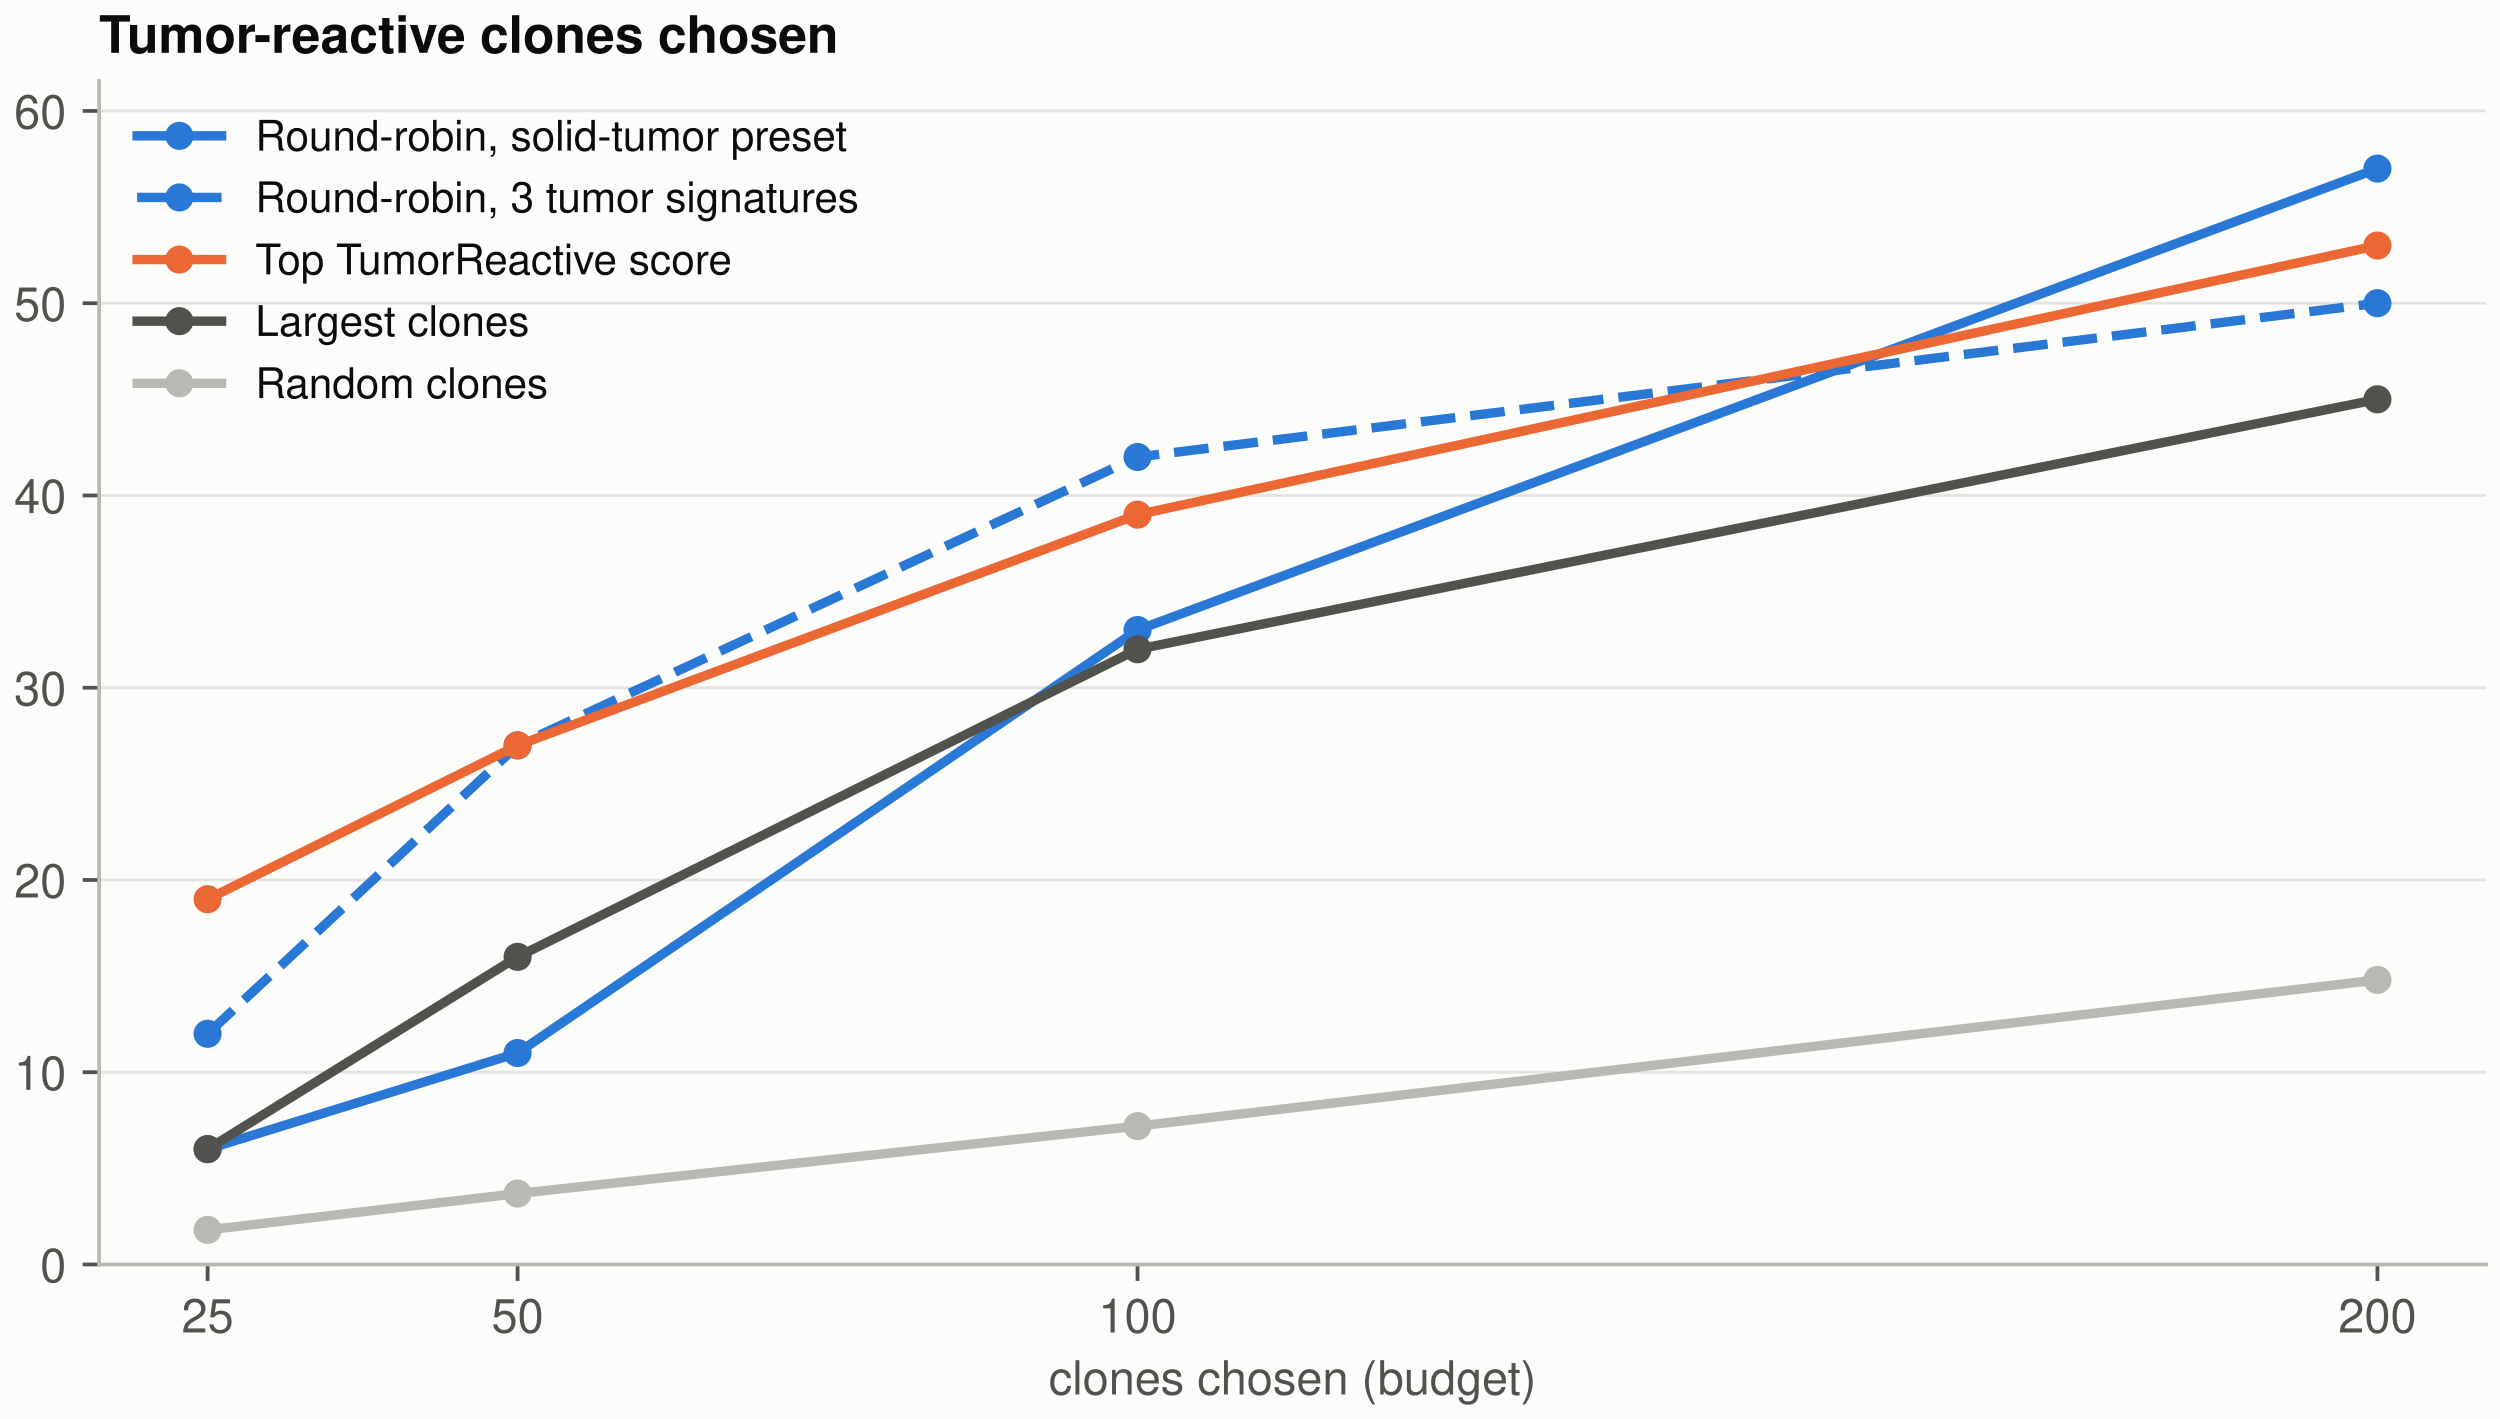
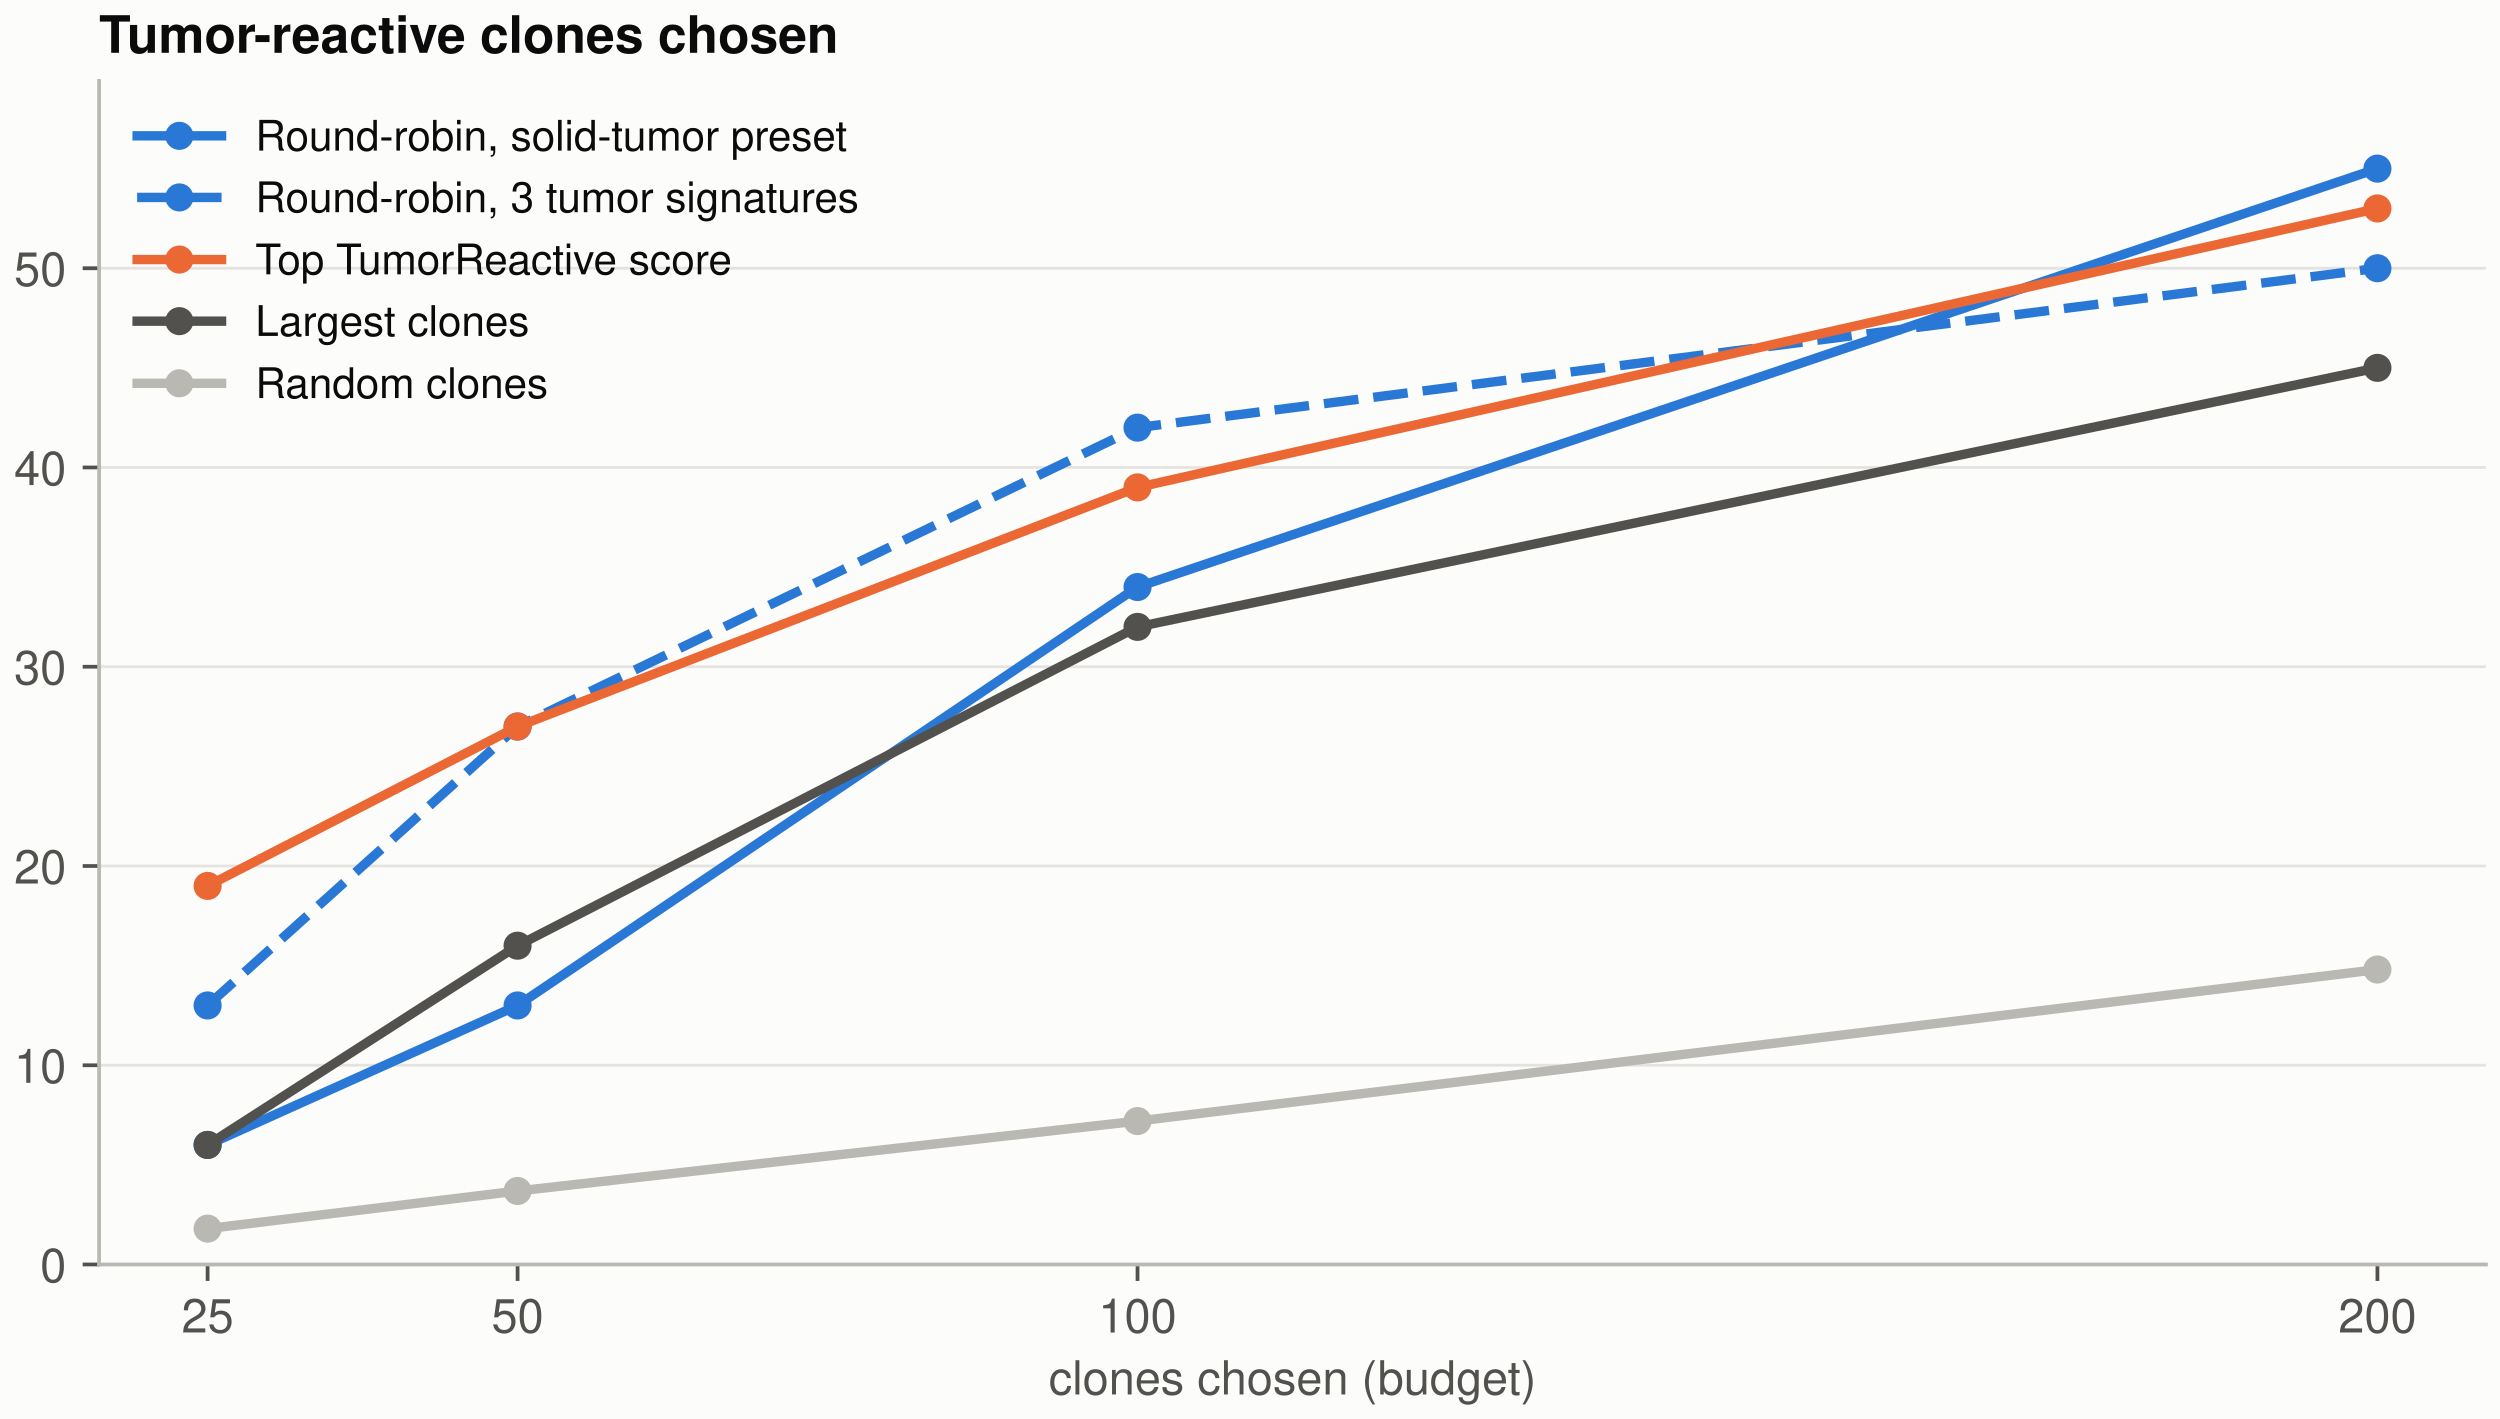
<svg xmlns="http://www.w3.org/2000/svg" xmlns:xlink="http://www.w3.org/1999/xlink" width="532.8pt" height="302.4pt" viewBox="0 0 532.8 302.4" version="1.1">
  <defs>
    <style type="text/css">*{stroke-linejoin: round; stroke-linecap: butt}</style>
  </defs>
  <g id="figure_1">
    <g id="patch_1">
      <path d="M 0 302.4  L 532.8 302.4  L 532.8 0  L 0 0  z " style="fill: #fcfcfb" />
    </g>
    <g id="axes_1">
      <g id="patch_2">
        <path d="M 21.122 269.488  L 529.8 269.488  L 529.8 17.25  L 21.122 17.25  z " style="fill: #fcfcfb" />
      </g>
      <g id="matplotlib.axis_1">
        <g id="xtick_1">
          <g id="line2d_1">
            <defs>
              <path id="mc6937c2ae9" d="M 0 0  L 0 3.5  " style="stroke: #52514e; stroke-width: 0.8" />
            </defs>
            <g>
              <use xlink:href="#mc6937c2ae9" x="44.244" y="269.488" style="fill: #52514e; stroke: #52514e; stroke-width: 0.8" />
            </g>
          </g>
          <g id="text_1">
            <text style="font-size: 10px; font-family: 'Helvetica', 'Arial', 'DejaVu Sans'; text-anchor: middle; fill: #52514e" x="44.244" y="283.988" transform="rotate(-0 44.24383 283.988)">25</text>
          </g>
        </g>
        <g id="xtick_2">
          <g id="line2d_2">
            <g>
              <use xlink:href="#mc6937c2ae9" x="110.306" y="269.488" style="fill: #52514e; stroke: #52514e; stroke-width: 0.8" />
            </g>
          </g>
          <g id="text_2">
            <text style="font-size: 10px; font-family: 'Helvetica', 'Arial', 'DejaVu Sans'; text-anchor: middle; fill: #52514e" x="110.306" y="283.988" transform="rotate(-0 110.3059 283.988)">50</text>
          </g>
        </g>
        <g id="xtick_3">
          <g id="line2d_3">
            <g>
              <use xlink:href="#mc6937c2ae9" x="242.43" y="269.488" style="fill: #52514e; stroke: #52514e; stroke-width: 0.8" />
            </g>
          </g>
          <g id="text_3">
            <text style="font-size: 10px; font-family: 'Helvetica', 'Arial', 'DejaVu Sans'; text-anchor: middle; fill: #52514e" x="242.43" y="283.988" transform="rotate(-0 242.4299 283.988)">100</text>
          </g>
        </g>
        <g id="xtick_4">
          <g id="line2d_4">
            <g>
              <use xlink:href="#mc6937c2ae9" x="506.678" y="269.488" style="fill: #52514e; stroke: #52514e; stroke-width: 0.8" />
            </g>
          </g>
          <g id="text_4">
            <text style="font-size: 10px; font-family: 'Helvetica', 'Arial', 'DejaVu Sans'; text-anchor: middle; fill: #52514e" x="506.678" y="283.988" transform="rotate(-0 506.678 283.988)">200</text>
          </g>
        </g>
        <g id="text_5">
          <text style="font-size: 10px; font-family: 'Helvetica', 'Arial', 'DejaVu Sans'; text-anchor: middle; fill: #52514e" x="275.461" y="297.187" transform="rotate(-0 275.4609 297.1873)">clones chosen (budget)</text>
        </g>
      </g>
      <g id="matplotlib.axis_2">
        <g id="ytick_1">
          <g id="line2d_5">
            <path d="M 21.122 269.488  L 529.8 269.488  " clip-path="url(#pacbe27f881)" style="fill: none; stroke: #e4e3df; stroke-width: 0.6; stroke-linecap: square" />
          </g>
          <g id="line2d_6">
            <defs>
              <path id="mceed921732" d="M 0 0  L -3.5 0  " style="stroke: #52514e; stroke-width: 0.8" />
            </defs>
            <g>
              <use xlink:href="#mceed921732" x="21.122" y="269.488" style="fill: #52514e; stroke: #52514e; stroke-width: 0.8" />
            </g>
          </g>
          <g id="text_6">
            <text style="font-size: 10px; font-family: 'Helvetica', 'Arial', 'DejaVu Sans'; text-anchor: end; fill: #52514e" x="14.122" y="273.238" transform="rotate(-0 14.12212 273.238)">0</text>
          </g>
        </g>
        <g id="ytick_2">
          <g id="line2d_7">
-             <path d="M 21.122 228.514  L 529.8 228.514  " clip-path="url(#pacbe27f881)" style="fill: none; stroke: #e4e3df; stroke-width: 0.6; stroke-linecap: square" />
+             <path d="M 21.122 227.024  L 529.8 227.024  " clip-path="url(#pacbe27f881)" style="fill: none; stroke: #e4e3df; stroke-width: 0.6; stroke-linecap: square" />
          </g>
          <g id="line2d_8">
            <g>
-               <use xlink:href="#mceed921732" x="21.122" y="228.514" style="fill: #52514e; stroke: #52514e; stroke-width: 0.8" />
+               <use xlink:href="#mceed921732" x="21.122" y="227.024" style="fill: #52514e; stroke: #52514e; stroke-width: 0.8" />
            </g>
          </g>
          <g id="text_7">
-             <text style="font-size: 10px; font-family: 'Helvetica', 'Arial', 'DejaVu Sans'; text-anchor: end; fill: #52514e" x="14.122" y="232.264" transform="rotate(-0 14.12212 232.2637)">10</text>
+             <text style="font-size: 10px; font-family: 'Helvetica', 'Arial', 'DejaVu Sans'; text-anchor: end; fill: #52514e" x="14.122" y="230.774" transform="rotate(-0 14.12212 230.7738)">10</text>
          </g>
        </g>
        <g id="ytick_3">
          <g id="line2d_9">
-             <path d="M 21.122 187.539  L 529.8 187.539  " clip-path="url(#pacbe27f881)" style="fill: none; stroke: #e4e3df; stroke-width: 0.6; stroke-linecap: square" />
+             <path d="M 21.122 184.559  L 529.8 184.559  " clip-path="url(#pacbe27f881)" style="fill: none; stroke: #e4e3df; stroke-width: 0.6; stroke-linecap: square" />
          </g>
          <g id="line2d_10">
            <g>
-               <use xlink:href="#mceed921732" x="21.122" y="187.539" style="fill: #52514e; stroke: #52514e; stroke-width: 0.8" />
+               <use xlink:href="#mceed921732" x="21.122" y="184.559" style="fill: #52514e; stroke: #52514e; stroke-width: 0.8" />
            </g>
          </g>
          <g id="text_8">
-             <text style="font-size: 10px; font-family: 'Helvetica', 'Arial', 'DejaVu Sans'; text-anchor: end; fill: #52514e" x="14.122" y="191.289" transform="rotate(-0 14.12212 191.2894)">20</text>
+             <text style="font-size: 10px; font-family: 'Helvetica', 'Arial', 'DejaVu Sans'; text-anchor: end; fill: #52514e" x="14.122" y="188.309" transform="rotate(-0 14.12212 188.3095)">20</text>
          </g>
        </g>
        <g id="ytick_4">
          <g id="line2d_11">
-             <path d="M 21.122 146.565  L 529.8 146.565  " clip-path="url(#pacbe27f881)" style="fill: none; stroke: #e4e3df; stroke-width: 0.6; stroke-linecap: square" />
+             <path d="M 21.122 142.095  L 529.8 142.095  " clip-path="url(#pacbe27f881)" style="fill: none; stroke: #e4e3df; stroke-width: 0.6; stroke-linecap: square" />
          </g>
          <g id="line2d_12">
            <g>
-               <use xlink:href="#mceed921732" x="21.122" y="146.565" style="fill: #52514e; stroke: #52514e; stroke-width: 0.8" />
+               <use xlink:href="#mceed921732" x="21.122" y="142.095" style="fill: #52514e; stroke: #52514e; stroke-width: 0.8" />
            </g>
          </g>
          <g id="text_9">
-             <text style="font-size: 10px; font-family: 'Helvetica', 'Arial', 'DejaVu Sans'; text-anchor: end; fill: #52514e" x="14.122" y="150.315" transform="rotate(-0 14.12212 150.3151)">30</text>
+             <text style="font-size: 10px; font-family: 'Helvetica', 'Arial', 'DejaVu Sans'; text-anchor: end; fill: #52514e" x="14.122" y="145.845" transform="rotate(-0 14.12212 145.8452)">30</text>
          </g>
        </g>
        <g id="ytick_5">
          <g id="line2d_13">
-             <path d="M 21.122 105.591  L 529.8 105.591  " clip-path="url(#pacbe27f881)" style="fill: none; stroke: #e4e3df; stroke-width: 0.6; stroke-linecap: square" />
+             <path d="M 21.122 99.631  L 529.8 99.631  " clip-path="url(#pacbe27f881)" style="fill: none; stroke: #e4e3df; stroke-width: 0.6; stroke-linecap: square" />
          </g>
          <g id="line2d_14">
            <g>
-               <use xlink:href="#mceed921732" x="21.122" y="105.591" style="fill: #52514e; stroke: #52514e; stroke-width: 0.8" />
+               <use xlink:href="#mceed921732" x="21.122" y="99.631" style="fill: #52514e; stroke: #52514e; stroke-width: 0.8" />
            </g>
          </g>
          <g id="text_10">
-             <text style="font-size: 10px; font-family: 'Helvetica', 'Arial', 'DejaVu Sans'; text-anchor: end; fill: #52514e" x="14.122" y="109.341" transform="rotate(-0 14.12212 109.3408)">40</text>
+             <text style="font-size: 10px; font-family: 'Helvetica', 'Arial', 'DejaVu Sans'; text-anchor: end; fill: #52514e" x="14.122" y="103.381" transform="rotate(-0 14.12212 103.3809)">40</text>
          </g>
        </g>
        <g id="ytick_6">
          <g id="line2d_15">
-             <path d="M 21.122 64.617  L 529.8 64.617  " clip-path="url(#pacbe27f881)" style="fill: none; stroke: #e4e3df; stroke-width: 0.6; stroke-linecap: square" />
+             <path d="M 21.122 57.167  L 529.8 57.167  " clip-path="url(#pacbe27f881)" style="fill: none; stroke: #e4e3df; stroke-width: 0.6; stroke-linecap: square" />
          </g>
          <g id="line2d_16">
            <g>
-               <use xlink:href="#mceed921732" x="21.122" y="64.617" style="fill: #52514e; stroke: #52514e; stroke-width: 0.8" />
+               <use xlink:href="#mceed921732" x="21.122" y="57.167" style="fill: #52514e; stroke: #52514e; stroke-width: 0.8" />
            </g>
          </g>
          <g id="text_11">
-             <text style="font-size: 10px; font-family: 'Helvetica', 'Arial', 'DejaVu Sans'; text-anchor: end; fill: #52514e" x="14.122" y="68.367" transform="rotate(-0 14.12212 68.36653)">50</text>
-           </g>
-         </g>
-         <g id="ytick_7">
-           <g id="line2d_17">
-             <path d="M 21.122 23.642  L 529.8 23.642  " clip-path="url(#pacbe27f881)" style="fill: none; stroke: #e4e3df; stroke-width: 0.6; stroke-linecap: square" />
-           </g>
-           <g id="line2d_18">
-             <g>
-               <use xlink:href="#mceed921732" x="21.122" y="23.642" style="fill: #52514e; stroke: #52514e; stroke-width: 0.8" />
-             </g>
-           </g>
-           <g id="text_12">
-             <text style="font-size: 10px; font-family: 'Helvetica', 'Arial', 'DejaVu Sans'; text-anchor: end; fill: #52514e" x="14.122" y="27.392" transform="rotate(-0 14.12212 27.39223)">60</text>
-           </g>
+             <text style="font-size: 10px; font-family: 'Helvetica', 'Arial', 'DejaVu Sans'; text-anchor: end; fill: #52514e" x="14.122" y="60.917" transform="rotate(-0 14.12212 60.91666)">50</text>
+           </g>
+         </g>
+       </g>
+       <g id="line2d_17">
+         <path d="M 44.244 244.009  L 110.306 214.284  L 242.43 125.11  L 506.678 35.935  " clip-path="url(#pacbe27f881)" style="fill: none; stroke: #2a78d6; stroke-width: 2; stroke-linecap: square" />
+         <defs>
+           <path id="me64a40cbbe" d="M 0 2.5  C 0.663 2.5 1.299 2.237 1.768 1.768  C 2.237 1.299 2.5 0.663 2.5 0  C 2.5 -0.663 2.237 -1.299 1.768 -1.768  C 1.299 -2.237 0.663 -2.5 0 -2.5  C -0.663 -2.5 -1.299 -2.237 -1.768 -1.768  C -2.237 -1.299 -2.5 -0.663 -2.5 0  C -2.5 0.663 -2.237 1.299 -1.768 1.768  C -1.299 2.237 -0.663 2.5 0 2.5  z " style="stroke: #2a78d6" />
+         </defs>
+         <g clip-path="url(#pacbe27f881)">
+           <use xlink:href="#me64a40cbbe" x="44.244" y="244.009" style="fill: #2a78d6; stroke: #2a78d6" />
+           <use xlink:href="#me64a40cbbe" x="110.306" y="214.284" style="fill: #2a78d6; stroke: #2a78d6" />
+           <use xlink:href="#me64a40cbbe" x="242.43" y="125.11" style="fill: #2a78d6; stroke: #2a78d6" />
+           <use xlink:href="#me64a40cbbe" x="506.678" y="35.935" style="fill: #2a78d6; stroke: #2a78d6" />
+         </g>
+       </g>
+       <g id="line2d_18">
+         <path d="M 44.244 214.284  L 110.306 154.834  L 242.43 91.138  L 506.678 57.167  " clip-path="url(#pacbe27f881)" style="fill: none; stroke-dasharray: 7.4,3.2; stroke-dashoffset: 0; stroke: #2a78d6; stroke-width: 2" />
+         <g clip-path="url(#pacbe27f881)">
+           <use xlink:href="#me64a40cbbe" x="44.244" y="214.284" style="fill: #2a78d6; stroke: #2a78d6" />
+           <use xlink:href="#me64a40cbbe" x="110.306" y="154.834" style="fill: #2a78d6; stroke: #2a78d6" />
+           <use xlink:href="#me64a40cbbe" x="242.43" y="91.138" style="fill: #2a78d6; stroke: #2a78d6" />
+           <use xlink:href="#me64a40cbbe" x="506.678" y="57.167" style="fill: #2a78d6; stroke: #2a78d6" />
        </g>
      </g>
      <g id="line2d_19">
-         <path d="M 44.244 244.903  L 110.306 224.416  L 242.43 134.273  L 506.678 35.935  " clip-path="url(#pacbe27f881)" style="fill: none; stroke: #2a78d6; stroke-width: 2; stroke-linecap: square" />
-         <defs>
-           <path id="me64a40cbbe" d="M 0 2.5  C 0.663 2.5 1.299 2.237 1.768 1.768  C 2.237 1.299 2.5 0.663 2.5 0  C 2.5 -0.663 2.237 -1.299 1.768 -1.768  C 1.299 -2.237 0.663 -2.5 0 -2.5  C -0.663 -2.5 -1.299 -2.237 -1.768 -1.768  C -2.237 -1.299 -2.5 -0.663 -2.5 0  C -2.5 0.663 -2.237 1.299 -1.768 1.768  C -1.299 2.237 -0.663 2.5 0 2.5  z " style="stroke: #2a78d6" />
-         </defs>
-         <g clip-path="url(#pacbe27f881)">
-           <use xlink:href="#me64a40cbbe" x="44.244" y="244.903" style="fill: #2a78d6; stroke: #2a78d6" />
-           <use xlink:href="#me64a40cbbe" x="110.306" y="224.416" style="fill: #2a78d6; stroke: #2a78d6" />
-           <use xlink:href="#me64a40cbbe" x="242.43" y="134.273" style="fill: #2a78d6; stroke: #2a78d6" />
-           <use xlink:href="#me64a40cbbe" x="506.678" y="35.935" style="fill: #2a78d6; stroke: #2a78d6" />
+         <path d="M 44.244 188.806  L 110.306 154.834  L 242.43 103.877  L 506.678 44.427  " clip-path="url(#pacbe27f881)" style="fill: none; stroke: #eb6834; stroke-width: 2; stroke-linecap: square" />
+         <defs>
+           <path id="mb28232d5b6" d="M 0 2.5  C 0.663 2.5 1.299 2.237 1.768 1.768  C 2.237 1.299 2.5 0.663 2.5 0  C 2.5 -0.663 2.237 -1.299 1.768 -1.768  C 1.299 -2.237 0.663 -2.5 0 -2.5  C -0.663 -2.5 -1.299 -2.237 -1.768 -1.768  C -2.237 -1.299 -2.5 -0.663 -2.5 0  C -2.5 0.663 -2.237 1.299 -1.768 1.768  C -1.299 2.237 -0.663 2.5 0 2.5  z " style="stroke: #eb6834" />
+         </defs>
+         <g clip-path="url(#pacbe27f881)">
+           <use xlink:href="#mb28232d5b6" x="44.244" y="188.806" style="fill: #eb6834; stroke: #eb6834" />
+           <use xlink:href="#mb28232d5b6" x="110.306" y="154.834" style="fill: #eb6834; stroke: #eb6834" />
+           <use xlink:href="#mb28232d5b6" x="242.43" y="103.877" style="fill: #eb6834; stroke: #eb6834" />
+           <use xlink:href="#mb28232d5b6" x="506.678" y="44.427" style="fill: #eb6834; stroke: #eb6834" />
        </g>
      </g>
      <g id="line2d_20">
-         <path d="M 44.244 220.319  L 110.306 158.857  L 242.43 97.396  L 506.678 64.617  " clip-path="url(#pacbe27f881)" style="fill: none; stroke-dasharray: 7.4,3.2; stroke-dashoffset: 0; stroke: #2a78d6; stroke-width: 2" />
-         <g clip-path="url(#pacbe27f881)">
-           <use xlink:href="#me64a40cbbe" x="44.244" y="220.319" style="fill: #2a78d6; stroke: #2a78d6" />
-           <use xlink:href="#me64a40cbbe" x="110.306" y="158.857" style="fill: #2a78d6; stroke: #2a78d6" />
-           <use xlink:href="#me64a40cbbe" x="242.43" y="97.396" style="fill: #2a78d6; stroke: #2a78d6" />
-           <use xlink:href="#me64a40cbbe" x="506.678" y="64.617" style="fill: #2a78d6; stroke: #2a78d6" />
+         <path d="M 44.244 244.009  L 110.306 201.545  L 242.43 133.602  L 506.678 78.399  " clip-path="url(#pacbe27f881)" style="fill: none; stroke: #52514e; stroke-width: 2; stroke-linecap: square" />
+         <defs>
+           <path id="mbde85d0c40" d="M 0 2.5  C 0.663 2.5 1.299 2.237 1.768 1.768  C 2.237 1.299 2.5 0.663 2.5 0  C 2.5 -0.663 2.237 -1.299 1.768 -1.768  C 1.299 -2.237 0.663 -2.5 0 -2.5  C -0.663 -2.5 -1.299 -2.237 -1.768 -1.768  C -2.237 -1.299 -2.5 -0.663 -2.5 0  C -2.5 0.663 -2.237 1.299 -1.768 1.768  C -1.299 2.237 -0.663 2.5 0 2.5  z " style="stroke: #52514e" />
+         </defs>
+         <g clip-path="url(#pacbe27f881)">
+           <use xlink:href="#mbde85d0c40" x="44.244" y="244.009" style="fill: #52514e; stroke: #52514e" />
+           <use xlink:href="#mbde85d0c40" x="110.306" y="201.545" style="fill: #52514e; stroke: #52514e" />
+           <use xlink:href="#mbde85d0c40" x="242.43" y="133.602" style="fill: #52514e; stroke: #52514e" />
+           <use xlink:href="#mbde85d0c40" x="506.678" y="78.399" style="fill: #52514e; stroke: #52514e" />
        </g>
      </g>
      <g id="line2d_21">
-         <path d="M 44.244 191.637  L 110.306 158.857  L 242.43 109.688  L 506.678 52.324  " clip-path="url(#pacbe27f881)" style="fill: none; stroke: #eb6834; stroke-width: 2; stroke-linecap: square" />
-         <defs>
-           <path id="mb28232d5b6" d="M 0 2.5  C 0.663 2.5 1.299 2.237 1.768 1.768  C 2.237 1.299 2.5 0.663 2.5 0  C 2.5 -0.663 2.237 -1.299 1.768 -1.768  C 1.299 -2.237 0.663 -2.5 0 -2.5  C -0.663 -2.5 -1.299 -2.237 -1.768 -1.768  C -2.237 -1.299 -2.5 -0.663 -2.5 0  C -2.5 0.663 -2.237 1.299 -1.768 1.768  C -1.299 2.237 -0.663 2.5 0 2.5  z " style="stroke: #eb6834" />
-         </defs>
-         <g clip-path="url(#pacbe27f881)">
-           <use xlink:href="#mb28232d5b6" x="44.244" y="191.637" style="fill: #eb6834; stroke: #eb6834" />
-           <use xlink:href="#mb28232d5b6" x="110.306" y="158.857" style="fill: #eb6834; stroke: #eb6834" />
-           <use xlink:href="#mb28232d5b6" x="242.43" y="109.688" style="fill: #eb6834; stroke: #eb6834" />
-           <use xlink:href="#mb28232d5b6" x="506.678" y="52.324" style="fill: #eb6834; stroke: #eb6834" />
-         </g>
-       </g>
-       <g id="line2d_22">
-         <path d="M 44.244 244.903  L 110.306 203.929  L 242.43 138.37  L 506.678 85.104  " clip-path="url(#pacbe27f881)" style="fill: none; stroke: #52514e; stroke-width: 2; stroke-linecap: square" />
-         <defs>
-           <path id="mbde85d0c40" d="M 0 2.5  C 0.663 2.5 1.299 2.237 1.768 1.768  C 2.237 1.299 2.5 0.663 2.5 0  C 2.5 -0.663 2.237 -1.299 1.768 -1.768  C 1.299 -2.237 0.663 -2.5 0 -2.5  C -0.663 -2.5 -1.299 -2.237 -1.768 -1.768  C -2.237 -1.299 -2.5 -0.663 -2.5 0  C -2.5 0.663 -2.237 1.299 -1.768 1.768  C -1.299 2.237 -0.663 2.5 0 2.5  z " style="stroke: #52514e" />
-         </defs>
-         <g clip-path="url(#pacbe27f881)">
-           <use xlink:href="#mbde85d0c40" x="44.244" y="244.903" style="fill: #52514e; stroke: #52514e" />
-           <use xlink:href="#mbde85d0c40" x="110.306" y="203.929" style="fill: #52514e; stroke: #52514e" />
-           <use xlink:href="#mbde85d0c40" x="242.43" y="138.37" style="fill: #52514e; stroke: #52514e" />
-           <use xlink:href="#mbde85d0c40" x="506.678" y="85.104" style="fill: #52514e; stroke: #52514e" />
-         </g>
-       </g>
-       <g id="line2d_23">
-         <path d="M 44.244 262.113  L 110.306 254.369  L 242.43 239.995  L 506.678 208.83  " clip-path="url(#pacbe27f881)" style="fill: none; stroke: #b9b8b2; stroke-width: 2; stroke-linecap: square" />
+         <path d="M 44.244 261.844  L 110.306 253.819  L 242.43 238.922  L 506.678 206.624  " clip-path="url(#pacbe27f881)" style="fill: none; stroke: #b9b8b2; stroke-width: 2; stroke-linecap: square" />
        <defs>
          <path id="m17cdb1f855" d="M 0 2.5  C 0.663 2.5 1.299 2.237 1.768 1.768  C 2.237 1.299 2.5 0.663 2.5 0  C 2.5 -0.663 2.237 -1.299 1.768 -1.768  C 1.299 -2.237 0.663 -2.5 0 -2.5  C -0.663 -2.5 -1.299 -2.237 -1.768 -1.768  C -2.237 -1.299 -2.5 -0.663 -2.5 0  C -2.5 0.663 -2.237 1.299 -1.768 1.768  C -1.299 2.237 -0.663 2.5 0 2.5  z " style="stroke: #b9b8b2" />
        </defs>
        <g clip-path="url(#pacbe27f881)">
-           <use xlink:href="#m17cdb1f855" x="44.244" y="262.113" style="fill: #b9b8b2; stroke: #b9b8b2" />
-           <use xlink:href="#m17cdb1f855" x="110.306" y="254.369" style="fill: #b9b8b2; stroke: #b9b8b2" />
-           <use xlink:href="#m17cdb1f855" x="242.43" y="239.995" style="fill: #b9b8b2; stroke: #b9b8b2" />
-           <use xlink:href="#m17cdb1f855" x="506.678" y="208.83" style="fill: #b9b8b2; stroke: #b9b8b2" />
+           <use xlink:href="#m17cdb1f855" x="44.244" y="261.844" style="fill: #b9b8b2; stroke: #b9b8b2" />
+           <use xlink:href="#m17cdb1f855" x="110.306" y="253.819" style="fill: #b9b8b2; stroke: #b9b8b2" />
+           <use xlink:href="#m17cdb1f855" x="242.43" y="238.922" style="fill: #b9b8b2; stroke: #b9b8b2" />
+           <use xlink:href="#m17cdb1f855" x="506.678" y="206.624" style="fill: #b9b8b2; stroke: #b9b8b2" />
        </g>
      </g>
      <g id="patch_3">
        <path d="M 21.122 269.488  L 21.122 17.25  " style="fill: none; stroke: #b9b8b2; stroke-width: 0.8; stroke-linejoin: miter; stroke-linecap: square" />
      </g>
      <g id="patch_4">
        <path d="M 21.122 269.488  L 529.8 269.488  " style="fill: none; stroke: #b9b8b2; stroke-width: 0.8; stroke-linejoin: miter; stroke-linecap: square" />
      </g>
-       <g id="text_13">
+       <g id="text_12">
        <text style="font-weight: 700; font-size: 11px; font-family: 'Helvetica', 'Arial', 'DejaVu Sans'; text-anchor: start; fill: #0b0b0b" x="21.122" y="11.25" transform="rotate(-0 21.12212 11.25024)">Tumor-reactive clones chosen</text>
      </g>
      <g id="legend_1">
+         <g id="line2d_22">
+           <path d="M 29.222 28.95  L 38.222 28.95  L 47.222 28.95  " style="fill: none; stroke: #2a78d6; stroke-width: 2; stroke-linecap: square" />
+           <g>
+             <use xlink:href="#me64a40cbbe" x="38.222" y="28.95" style="fill: #2a78d6; stroke: #2a78d6" />
+           </g>
+         </g>
+         <g id="text_13">
+           <text style="font-size: 9px; font-family: 'Helvetica', 'Arial', 'DejaVu Sans'; text-anchor: start; fill: #0b0b0b" x="54.422" y="32.1" transform="rotate(-0 54.42211 32.10024)">Round-robin, solid-tumor preset</text>
+         </g>
+         <g id="line2d_23">
+           <path d="M 29.222 42.076  L 38.222 42.076  L 47.222 42.076  " style="fill: none; stroke-dasharray: 7.4,3.2; stroke-dashoffset: 0; stroke: #2a78d6; stroke-width: 2" />
+           <g>
+             <use xlink:href="#me64a40cbbe" x="38.222" y="42.076" style="fill: #2a78d6; stroke: #2a78d6" />
+           </g>
+         </g>
+         <g id="text_14">
+           <text style="font-size: 9px; font-family: 'Helvetica', 'Arial', 'DejaVu Sans'; text-anchor: start; fill: #0b0b0b" x="54.422" y="45.226" transform="rotate(-0 54.42211 45.22618)">Round-robin, 3 tumor signatures</text>
+         </g>
        <g id="line2d_24">
-           <path d="M 29.222 28.95  L 38.222 28.95  L 47.222 28.95  " style="fill: none; stroke: #2a78d6; stroke-width: 2; stroke-linecap: square" />
-           <g>
-             <use xlink:href="#me64a40cbbe" x="38.222" y="28.95" style="fill: #2a78d6; stroke: #2a78d6" />
-           </g>
-         </g>
-         <g id="text_14">
-           <text style="font-size: 9px; font-family: 'Helvetica', 'Arial', 'DejaVu Sans'; text-anchor: start; fill: #0b0b0b" x="54.422" y="32.1" transform="rotate(-0 54.42211 32.10024)">Round-robin, solid-tumor preset</text>
+           <path d="M 29.222 55.317  L 38.222 55.317  L 47.222 55.317  " style="fill: none; stroke: #eb6834; stroke-width: 2; stroke-linecap: square" />
+           <g>
+             <use xlink:href="#mb28232d5b6" x="38.222" y="55.317" style="fill: #eb6834; stroke: #eb6834" />
+           </g>
+         </g>
+         <g id="text_15">
+           <text style="font-size: 9px; font-family: 'Helvetica', 'Arial', 'DejaVu Sans'; text-anchor: start; fill: #0b0b0b" x="54.422" y="58.467" transform="rotate(-0 54.42211 58.46743)">Top TumorReactive score</text>
        </g>
        <g id="line2d_25">
-           <path d="M 29.222 42.076  L 38.222 42.076  L 47.222 42.076  " style="fill: none; stroke-dasharray: 7.4,3.2; stroke-dashoffset: 0; stroke: #2a78d6; stroke-width: 2" />
-           <g>
-             <use xlink:href="#me64a40cbbe" x="38.222" y="42.076" style="fill: #2a78d6; stroke: #2a78d6" />
-           </g>
-         </g>
-         <g id="text_15">
-           <text style="font-size: 9px; font-family: 'Helvetica', 'Arial', 'DejaVu Sans'; text-anchor: start; fill: #0b0b0b" x="54.422" y="45.226" transform="rotate(-0 54.42211 45.22618)">Round-robin, 3 tumor signatures</text>
+           <path d="M 29.222 68.443  L 38.222 68.443  L 47.222 68.443  " style="fill: none; stroke: #52514e; stroke-width: 2; stroke-linecap: square" />
+           <g>
+             <use xlink:href="#mbde85d0c40" x="38.222" y="68.443" style="fill: #52514e; stroke: #52514e" />
+           </g>
+         </g>
+         <g id="text_16">
+           <text style="font-size: 9px; font-family: 'Helvetica', 'Arial', 'DejaVu Sans'; text-anchor: start; fill: #0b0b0b" x="54.422" y="71.593" transform="rotate(-0 54.42211 71.59337)">Largest clones</text>
        </g>
        <g id="line2d_26">
-           <path d="M 29.222 55.317  L 38.222 55.317  L 47.222 55.317  " style="fill: none; stroke: #eb6834; stroke-width: 2; stroke-linecap: square" />
-           <g>
-             <use xlink:href="#mb28232d5b6" x="38.222" y="55.317" style="fill: #eb6834; stroke: #eb6834" />
-           </g>
-         </g>
-         <g id="text_16">
-           <text style="font-size: 9px; font-family: 'Helvetica', 'Arial', 'DejaVu Sans'; text-anchor: start; fill: #0b0b0b" x="54.422" y="58.467" transform="rotate(-0 54.42211 58.46743)">Top TumorReactive score</text>
-         </g>
-         <g id="line2d_27">
-           <path d="M 29.222 68.443  L 38.222 68.443  L 47.222 68.443  " style="fill: none; stroke: #52514e; stroke-width: 2; stroke-linecap: square" />
-           <g>
-             <use xlink:href="#mbde85d0c40" x="38.222" y="68.443" style="fill: #52514e; stroke: #52514e" />
+           <path d="M 29.222 81.685  L 38.222 81.685  L 47.222 81.685  " style="fill: none; stroke: #b9b8b2; stroke-width: 2; stroke-linecap: square" />
+           <g>
+             <use xlink:href="#m17cdb1f855" x="38.222" y="81.685" style="fill: #b9b8b2; stroke: #b9b8b2" />
          </g>
        </g>
        <g id="text_17">
-           <text style="font-size: 9px; font-family: 'Helvetica', 'Arial', 'DejaVu Sans'; text-anchor: start; fill: #0b0b0b" x="54.422" y="71.593" transform="rotate(-0 54.42211 71.59337)">Largest clones</text>
-         </g>
-         <g id="line2d_28">
-           <path d="M 29.222 81.685  L 38.222 81.685  L 47.222 81.685  " style="fill: none; stroke: #b9b8b2; stroke-width: 2; stroke-linecap: square" />
-           <g>
-             <use xlink:href="#m17cdb1f855" x="38.222" y="81.685" style="fill: #b9b8b2; stroke: #b9b8b2" />
-           </g>
-         </g>
-         <g id="text_18">
          <text style="font-size: 9px; font-family: 'Helvetica', 'Arial', 'DejaVu Sans'; text-anchor: start; fill: #0b0b0b" x="54.422" y="84.835" transform="rotate(-0 54.42211 84.83461)">Random clones</text>
        </g>
      </g>
    </g>
  </g>
  <defs>
    <clipPath id="pacbe27f881">
      <rect x="21.122" y="17.25" width="508.678" height="252.238" />
    </clipPath>
  </defs>
</svg>
